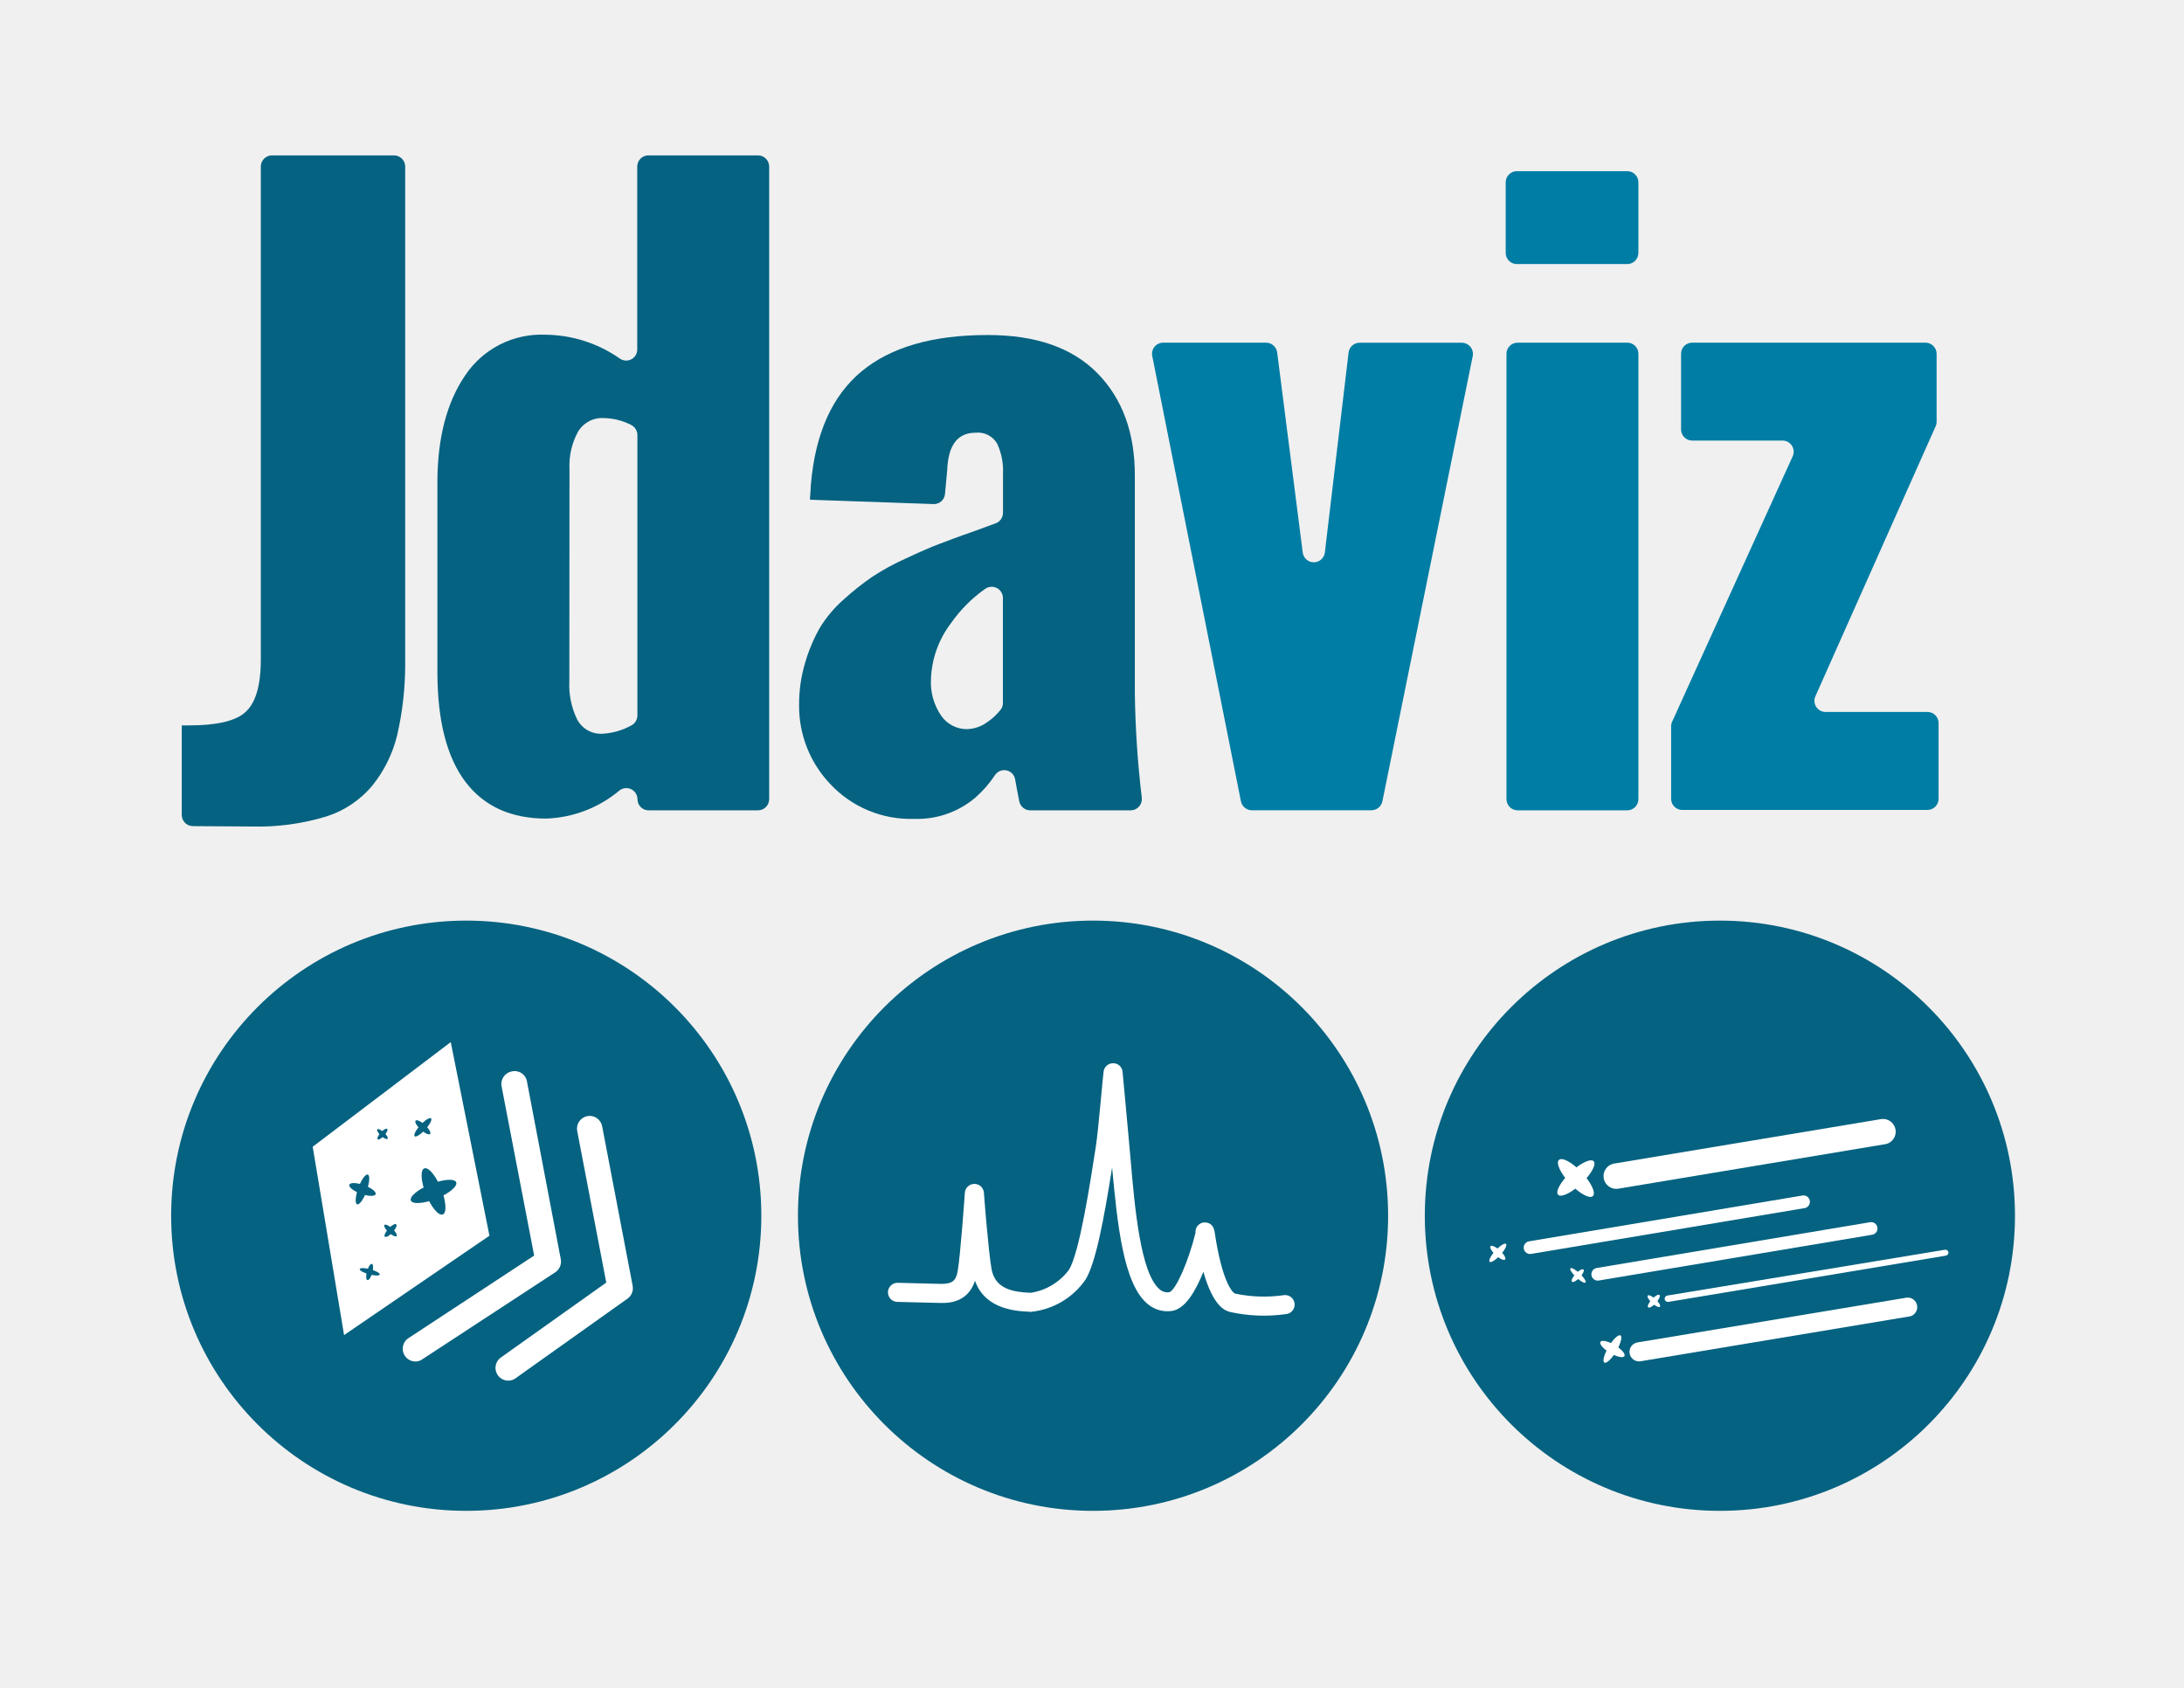
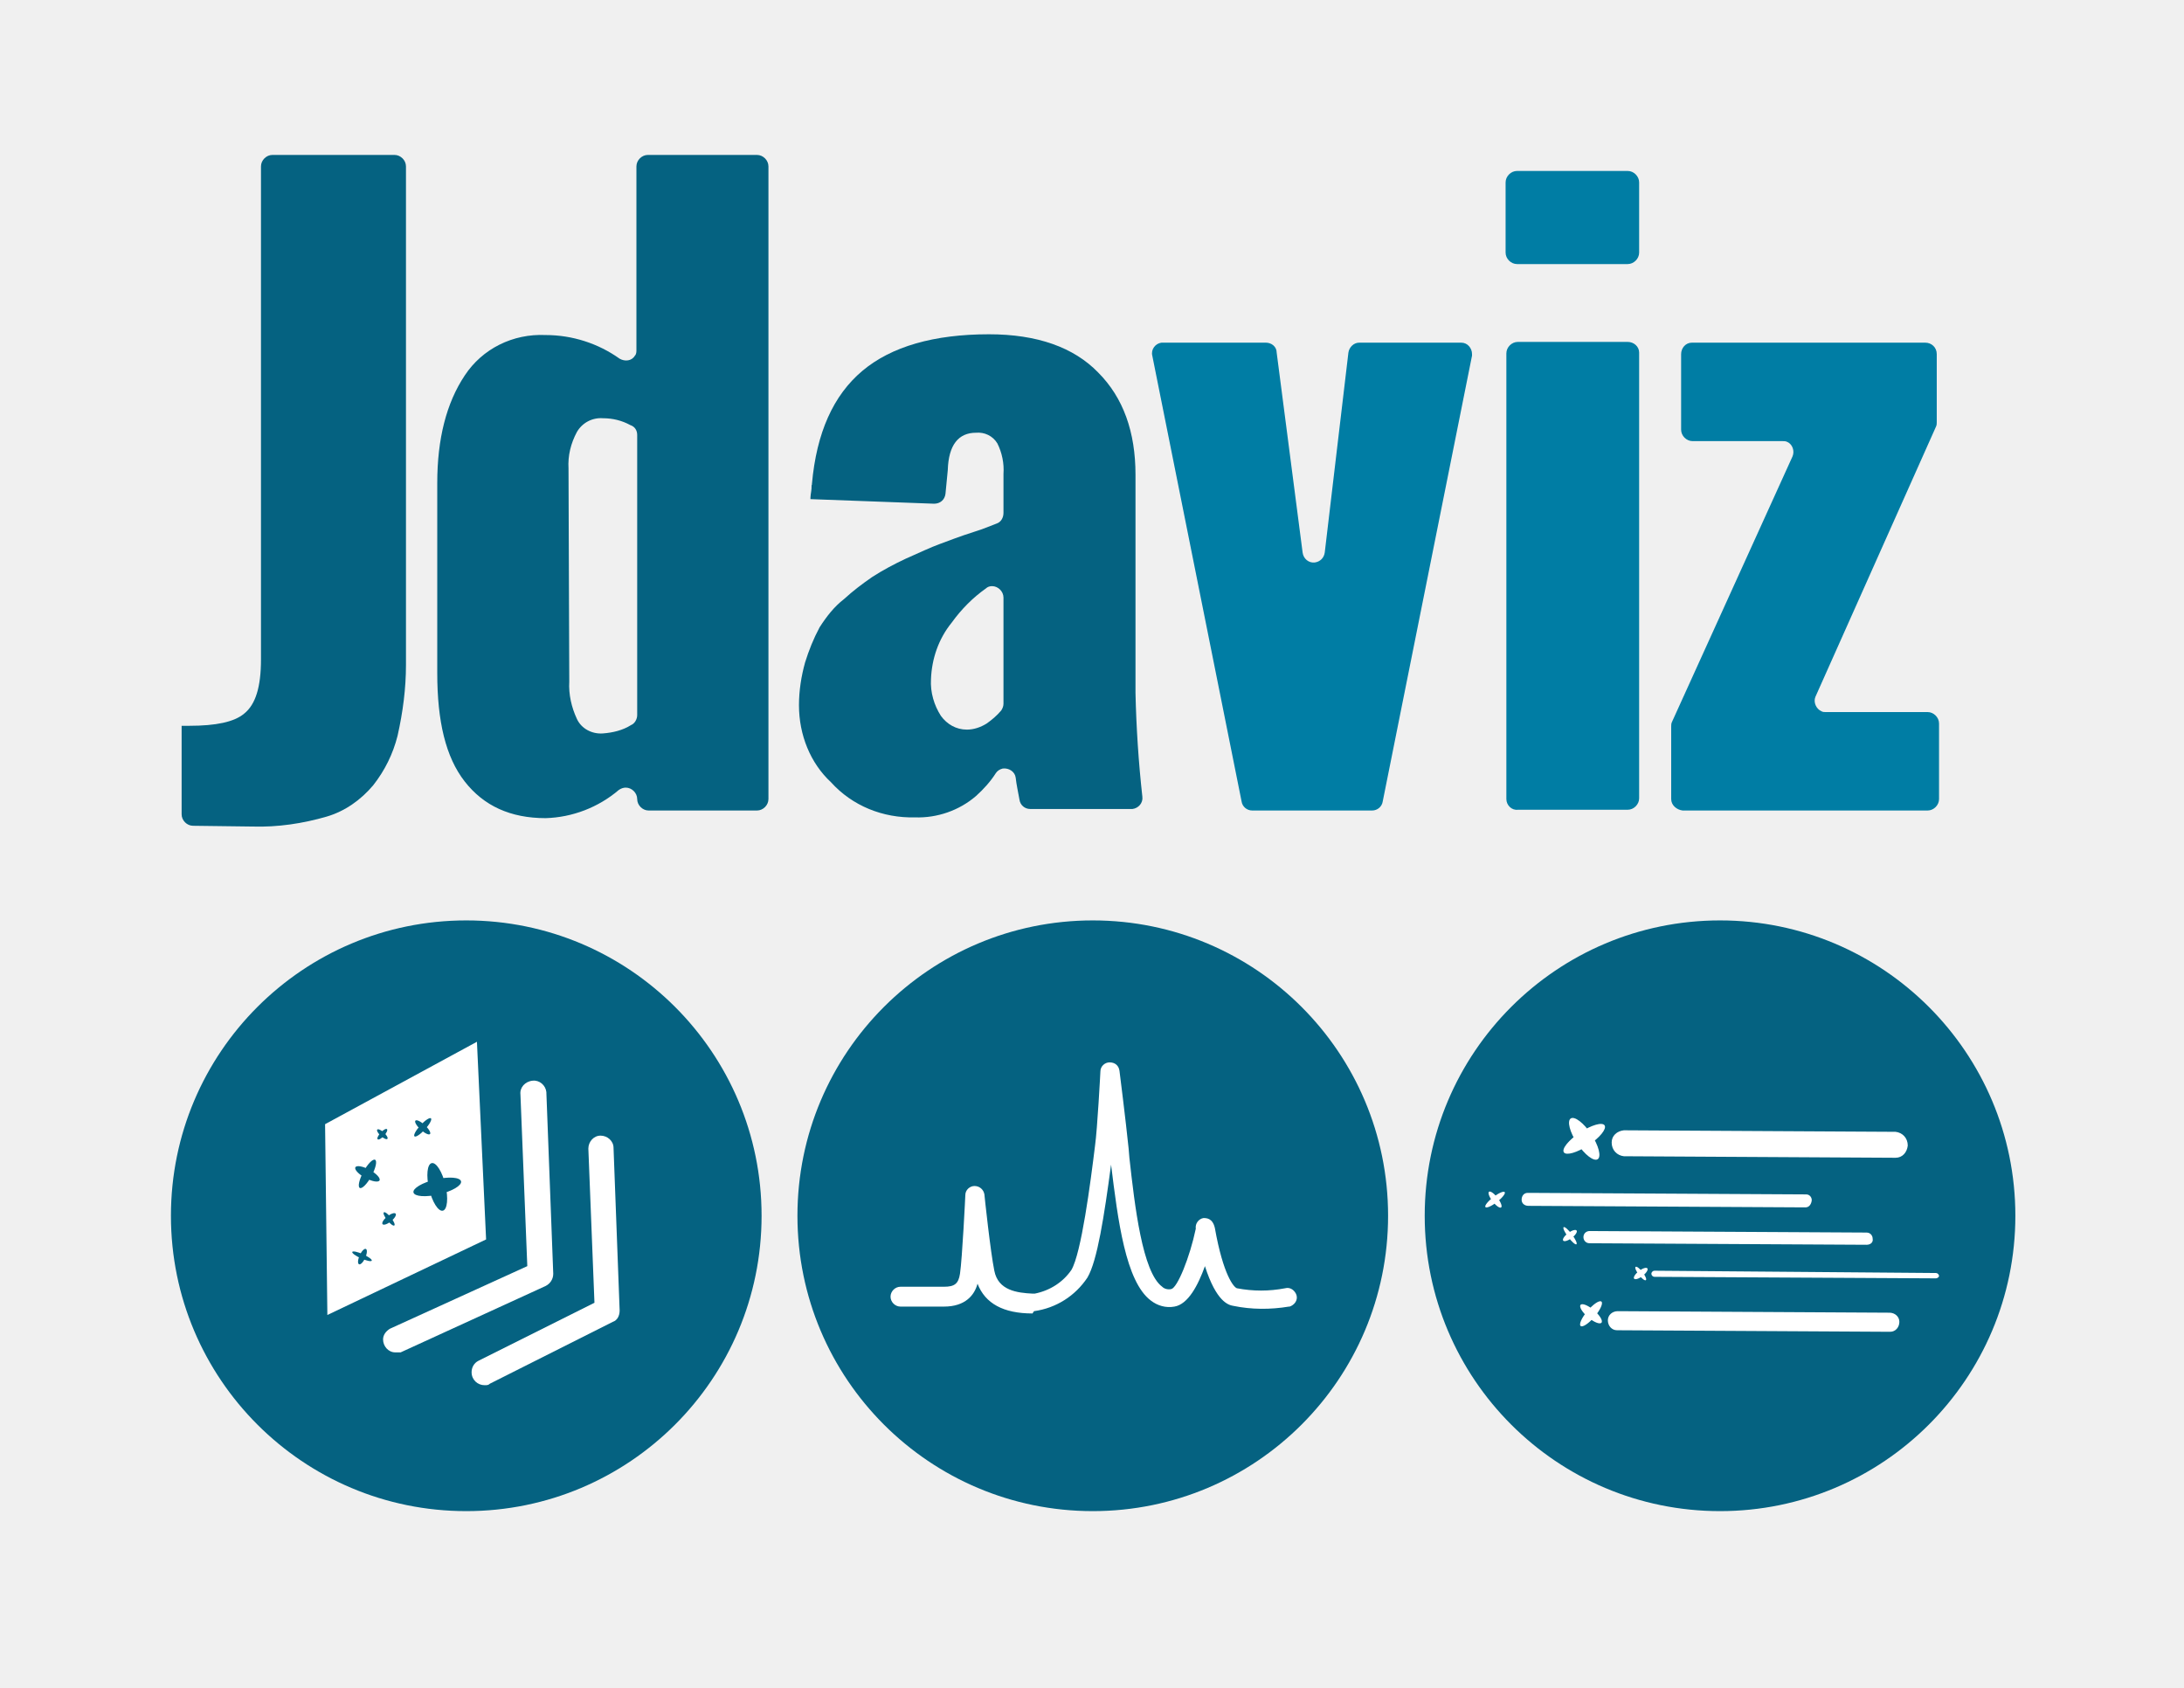
- <svg xmlns="http://www.w3.org/2000/svg" id="Layer_1" data-name="Layer 1" viewBox="0 0 286.21 221.08">
-   <defs>
-     <style>.cls-1{fill:#056281;}.cls-2{fill:#007da4;}.cls-3{fill:#fff;}</style>
-   </defs>
-   <path class="cls-1" d="M25.28,108.25a1.47,1.47,0,0,1-1.46-1.46V95.05h1q5.22,0,7.19-1.61,2.18-1.75,2.17-7.09V21.82a1.47,1.47,0,0,1,1.46-1.46h16a1.47,1.47,0,0,1,1.46,1.46V87.08a41.36,41.36,0,0,1-1.06,9.29,16.82,16.82,0,0,1-3.21,6.52A12.91,12.91,0,0,1,42.71,107a30.68,30.68,0,0,1-9.67,1.3Z" />
-   <path class="cls-1" d="M57.32,88.16V63.27q0-8.75,3.64-14.08a12,12,0,0,1,10.55-5.33A17.25,17.25,0,0,1,81.25,47a1.45,1.45,0,0,0,2.26-1.21V21.82A1.46,1.46,0,0,1,85,20.36H99.34a1.47,1.47,0,0,1,1.46,1.46v82.9a1.47,1.47,0,0,1-1.46,1.46H85a1.46,1.46,0,0,1-1.46-1.46h0a1.46,1.46,0,0,0-2.35-1.15,15.79,15.79,0,0,1-9.61,3.69q-6.93,0-10.58-4.81T57.32,88.16ZM74.61,89.3a10.29,10.29,0,0,0,1,4.92A3.51,3.51,0,0,0,79,96.14a8.81,8.81,0,0,0,3.69-1.06,1.48,1.48,0,0,0,.84-1.33V57a1.51,1.51,0,0,0-.86-1.34,8.16,8.16,0,0,0-3.57-.88,3.66,3.66,0,0,0-3.38,1.84,9.24,9.24,0,0,0-1.09,4.78Z" />
-   <path class="cls-1" d="M104.72,92.45a19,19,0,0,1,.8-5.64,21.32,21.32,0,0,1,1.92-4.55,16.13,16.13,0,0,1,3.16-3.74,35.67,35.67,0,0,1,3.69-2.93,31.33,31.33,0,0,1,4.37-2.39c1.81-.85,3.27-1.49,4.37-1.9s2.6-1,4.48-1.64c1.26-.45,2.25-.82,3-1.1a1.46,1.46,0,0,0,.93-1.36V62.1a8.34,8.34,0,0,0-.78-4,2.92,2.92,0,0,0-2.83-1.4c-2.33,0-3.57,1.62-3.7,4.88l-.29,3.15a1.45,1.45,0,0,1-1.5,1.32l-16.19-.57c0-.11,0-.45.06-1s0-.82.06-.94v-.1q.87-10,6.64-14.78t16.57-4.76q9.41,0,14.33,5t4.91,13.42V90.94a131,131,0,0,0,.91,13.61,1.47,1.47,0,0,1-1.45,1.63H135a1.47,1.47,0,0,1-1.43-1.2c-.21-1.07-.39-2-.54-2.87a1.45,1.45,0,0,0-2.62-.57,15,15,0,0,1-2.62,3,11.78,11.78,0,0,1-8,2.76,14.42,14.42,0,0,1-11-4.58A14.78,14.78,0,0,1,104.72,92.45ZM122,89a7.69,7.69,0,0,0,1.34,4.78,4.07,4.07,0,0,0,3.39,1.76,4.64,4.64,0,0,0,2.55-.85A7.76,7.76,0,0,0,131.13,93a1.43,1.43,0,0,0,.3-.89V78.34a1.47,1.47,0,0,0-2.31-1.19,18.17,18.17,0,0,0-4.46,4.46A12.83,12.83,0,0,0,122,89Z" />
-   <path class="cls-2" d="M152.42,44.9h13.5a1.47,1.47,0,0,1,1.45,1.27l3.35,26.22a1.46,1.46,0,0,0,2.9,0l3.11-26.2a1.46,1.46,0,0,1,1.45-1.28H191.6A1.46,1.46,0,0,1,193,46.65L181.16,105a1.47,1.47,0,0,1-1.43,1.17H164.05a1.47,1.47,0,0,1-1.43-1.18L151,46.64A1.46,1.46,0,0,1,152.42,44.9Z" />
-   <path class="cls-2" d="M197.32,33.14V23.89a1.46,1.46,0,0,1,1.46-1.46h14.47a1.46,1.46,0,0,1,1.46,1.46v9.25a1.46,1.46,0,0,1-1.46,1.46H198.78A1.46,1.46,0,0,1,197.32,33.14Zm.1,71.58V46.35a1.46,1.46,0,0,1,1.46-1.45h14.37a1.45,1.45,0,0,1,1.46,1.45v58.37a1.46,1.46,0,0,1-1.46,1.46H198.88A1.47,1.47,0,0,1,197.42,104.72Z" />
-   <path class="cls-2" d="M219,104.72V95.18a1.42,1.42,0,0,1,.13-.61l15.8-34.78a1.46,1.46,0,0,0-1.33-2.06H221.76a1.46,1.46,0,0,1-1.46-1.46V46.35a1.45,1.45,0,0,1,1.46-1.45h30.57a1.46,1.46,0,0,1,1.46,1.45v8.91a1.38,1.38,0,0,1-.13.6L237.88,91.29a1.46,1.46,0,0,0,1.34,2h13.37a1.46,1.46,0,0,1,1.46,1.46v9.92a1.47,1.47,0,0,1-1.46,1.46H220.47A1.46,1.46,0,0,1,219,104.72Z" />
-   <circle class="cls-1" cx="225.39" cy="159.3" r="38.67" />
-   <path class="cls-3" d="M247.08,149.92,212,155.77a1.67,1.67,0,0,1-.55-3.29l35.12-5.85a1.67,1.67,0,0,1,.55,3.29Z" />
-   <path class="cls-3" d="M245.35,161.79l-35.83,6a.83.83,0,1,1-.28-1.64l35.83-6a.83.83,0,0,1,.28,1.64Z" />
-   <path class="cls-3" d="M236.56,158.29l-35.83,6a.84.84,0,1,1-.27-1.65l35.83-6a.84.84,0,0,1,.27,1.65Z" />
-   <path class="cls-3" d="M255,164.53l-36.36,6.06a.42.42,0,0,1-.14-.83l36.37-6a.42.42,0,0,1,.48.34A.43.43,0,0,1,255,164.53Z" />
-   <path class="cls-3" d="M250.08,172.52,215,178.37a1.25,1.25,0,0,1-.41-2.47l35.12-5.84a1.25,1.25,0,1,1,.41,2.46Z" />
-   <ellipse class="cls-3" cx="211.66" cy="177.65" rx="2.07" ry="0.58" transform="matrix(0.51, -0.86, 0.86, 0.51, -49.42, 268.19)" />
-   <ellipse class="cls-3" cx="211.66" cy="177.65" rx="0.6" ry="1.83" transform="matrix(0.51, -0.86, 0.86, 0.51, -49.42, 268.19)" />
-   <ellipse class="cls-3" cx="206.52" cy="154.36" rx="3.2" ry="1.02" transform="translate(-49.67 183.43) rotate(-43.25)" />
-   <ellipse class="cls-3" cx="206.52" cy="154.36" rx="1.06" ry="3.25" transform="translate(-49.67 183.43) rotate(-43.25)" />
-   <ellipse class="cls-3" cx="206.79" cy="167.14" rx="0.34" ry="1.36" transform="translate(-56.68 202.9) rotate(-46.68)" />
-   <ellipse class="cls-3" cx="206.76" cy="167.16" rx="1.1" ry="0.36" transform="translate(-56.71 202.89) rotate(-46.68)" />
-   <ellipse class="cls-3" cx="196.29" cy="164.15" rx="0.41" ry="1.29" transform="translate(-57.37 197.81) rotate(-47.46)" />
-   <ellipse class="cls-3" cx="196.29" cy="164.15" rx="1.59" ry="0.43" transform="translate(-57.37 197.81) rotate(-47.46)" />
-   <ellipse class="cls-3" cx="216.73" cy="170.48" rx="0.34" ry="1.08" transform="translate(-55.41 214.92) rotate(-47.46)" />
-   <ellipse class="cls-3" cx="216.73" cy="170.48" rx="1.1" ry="0.36" transform="translate(-55.41 214.92) rotate(-47.46)" />
-   <circle class="cls-1" cx="143.24" cy="159.3" r="38.67" />
-   <path class="cls-3" d="M134.83,171.87c-3.78-.1-6.15-1.46-7.06-4.05-.49,1.52-1.69,3-4.5,2.91l-5.69-.14a1.25,1.25,0,0,1,.07-2.5l5.68.14c1.41,0,1.94-.36,2.17-1.65.36-2,.94-10.21.94-10.29a1.25,1.25,0,0,1,1.25-1.16,1.24,1.24,0,0,1,1.25,1.16c0,.07.58,7.65,1,10,.47,2.63,2.87,3,4.94,3.1h.27a7.7,7.7,0,0,0,4.93-3c1.37-2.16,2.78-11.32,3.54-16.24.32-2.05.95-9.61,1-9.68a1.24,1.24,0,0,1,1.24-1.15,1.22,1.22,0,0,1,1.25,1.13s.6,6.34.94,10.21l.11,1.25c.55,6.33,1.3,15,3.84,17.06a1.54,1.54,0,0,0,1.23.35c.84-.22,2.51-4,3.44-7.78a1.23,1.23,0,0,1,1.1-1.36c.37,0,1.23,0,1.42,1.33.92,6.23,2.27,7.9,2.7,8a18.25,18.25,0,0,0,6.27.21,1.25,1.25,0,1,1,.36,2.47,20.42,20.42,0,0,1-7.28-.27c-.62-.16-2.22-.6-3.54-5.28-1,2.51-2.38,4.91-4.16,5.14a4,4,0,0,1-3.11-.89c-3.24-2.61-4-10.59-4.69-17.9-1.06,6.7-2.15,12.58-3.51,14.72a9.89,9.89,0,0,1-7.11,4.18h-.25Z" />
-   <circle class="cls-1" cx="61.1" cy="159.3" r="38.67" />
-   <polygon class="cls-3" points="64.14 161.92 45.09 174.94 40.98 150.26 59.07 136.55 64.14 161.92" />
-   <ellipse class="cls-1" cx="47.5" cy="155.86" rx="2.07" ry="0.58" transform="translate(-115.23 147.67) rotate(-70.17)" />
-   <ellipse class="cls-1" cx="47.5" cy="155.86" rx="0.6" ry="1.83" transform="translate(-115.23 147.67) rotate(-70.17)" />
-   <ellipse class="cls-1" cx="56.81" cy="156.12" rx="3.2" ry="1.02" transform="translate(-54.17 32.49) rotate(-21.92)" />
-   <ellipse class="cls-1" cx="56.81" cy="156.12" rx="1.06" ry="3.25" transform="translate(-54.17 32.49) rotate(-21.92)" />
-   <ellipse class="cls-1" cx="48.46" cy="166.66" rx="0.34" ry="1.36" transform="translate(-125.09 169.08) rotate(-74.59)" />
-   <ellipse class="cls-1" cx="48.45" cy="166.69" rx="1.1" ry="0.36" transform="translate(-125.13 169.09) rotate(-74.59)" />
-   <ellipse class="cls-1" cx="55.42" cy="147.71" rx="0.41" ry="1.29" transform="translate(-90.89 88.68) rotate(-47.46)" />
-   <ellipse class="cls-1" cx="55.42" cy="147.71" rx="1.59" ry="0.43" transform="translate(-90.89 88.68) rotate(-47.46)" />
-   <ellipse class="cls-1" cx="50.12" cy="148.59" rx="0.29" ry="0.91" transform="translate(-93.25 85.07) rotate(-47.46)" />
-   <ellipse class="cls-1" cx="50.12" cy="148.59" rx="0.92" ry="0.3" transform="translate(-93.25 85.07) rotate(-47.46)" />
-   <ellipse class="cls-1" cx="51.18" cy="161.23" rx="0.34" ry="1.08" transform="translate(-102.22 89.94) rotate(-47.46)" />
-   <ellipse class="cls-1" cx="51.18" cy="161.23" rx="1.1" ry="0.36" transform="translate(-102.22 89.94) rotate(-47.46)" />
-   <path class="cls-3" d="M54.64,178.39a1.67,1.67,0,0,1-1.19-3L70,164.52l-4.26-22.13a1.67,1.67,0,0,1,1.32-2,1.64,1.64,0,0,1,2,1.33L73.49,165a1.67,1.67,0,0,1-.72,1.71l-17.5,11.45A1.49,1.49,0,0,1,54.64,178.39Z" />
-   <path class="cls-3" d="M66.86,180.89a1.67,1.67,0,0,1-1.24-3l13.83-9.83-3.81-19.87A1.67,1.67,0,0,1,77,146.24h0a1.67,1.67,0,0,1,1.91,1.33l4,20.92a1.67,1.67,0,0,1-.67,1.67L67.56,180.6A1.59,1.59,0,0,1,66.86,180.89Z" />
+ <svg xmlns="http://www.w3.org/2000/svg" version="1.1" id="Layer_1" x="0px" y="0px" viewBox="0 0 286.2 221.1" style="enable-background:new 0 0 286.2 221.1;" xml:space="preserve">
+   <style type="text/css">
+ 	.st0{fill:#056281;}
+ 	.st1{fill:#007DA4;}
+ 	.st2{fill:#FFFFFF;}
+ </style>
+   <path class="st0" d="M25.3,108.2c-0.8,0-1.5-0.7-1.5-1.5V95.1h1c3.5,0,5.9-0.5,7.2-1.6c1.5-1.2,2.2-3.5,2.2-7.1V21.8  c0-0.8,0.7-1.5,1.5-1.5h16c0.8,0,1.5,0.7,1.5,1.5v65.3c0,3.1-0.4,6.2-1.1,9.3c-0.6,2.4-1.7,4.6-3.2,6.5c-1.6,1.9-3.7,3.4-6.1,4.1  c-3.1,0.9-6.4,1.4-9.7,1.3L25.3,108.2z" />
+   <path class="st0" d="M57.3,88.2V63.3c0-5.8,1.2-10.5,3.6-14.1c2.3-3.5,6.3-5.5,10.6-5.3c3.5,0,6.9,1.1,9.7,3.1  c0.7,0.4,1.6,0.3,2-0.4c0.2-0.2,0.2-0.5,0.2-0.8v-24c0-0.8,0.7-1.5,1.5-1.5c0,0,0,0,0,0h14.3c0.8,0,1.5,0.7,1.5,1.5v82.9  c0,0.8-0.7,1.5-1.5,1.5H85c-0.8,0-1.5-0.7-1.5-1.5l0,0c0-0.8-0.7-1.5-1.5-1.5c-0.3,0-0.6,0.1-0.9,0.3c-2.7,2.3-6.1,3.6-9.6,3.7  c-4.6,0-8.1-1.6-10.6-4.8S57.3,94.5,57.3,88.2z M74.6,89.3c-0.1,1.7,0.3,3.4,1,4.9c0.6,1.3,2,2,3.4,1.9c1.3-0.1,2.6-0.4,3.7-1.1  c0.5-0.2,0.8-0.8,0.8-1.3V57c0-0.6-0.3-1.1-0.9-1.3c-1.1-0.6-2.3-0.9-3.6-0.9c-1.4-0.1-2.7,0.6-3.4,1.8c-0.8,1.5-1.2,3.1-1.1,4.8  L74.6,89.3z" />
+   <path class="st0" d="M104.7,92.4c0-1.9,0.3-3.8,0.8-5.6c0.5-1.6,1.1-3.1,1.9-4.6c0.9-1.4,1.9-2.7,3.2-3.7c1.2-1.1,2.4-2,3.7-2.9  c1.4-0.9,2.9-1.7,4.4-2.4c1.8-0.8,3.3-1.5,4.4-1.9s2.6-1,4.5-1.6c1.3-0.4,2.2-0.8,3-1.1c0.6-0.2,0.9-0.8,0.9-1.4v-5.1  c0.1-1.4-0.2-2.8-0.8-4c-0.6-1-1.7-1.5-2.8-1.4c-2.3,0-3.6,1.6-3.7,4.9l-0.3,3.1c-0.1,0.8-0.7,1.3-1.5,1.3l-16.2-0.6  c0-0.1,0-0.4,0.1-1s0-0.8,0.1-0.9v-0.1c0.6-6.7,2.8-11.6,6.6-14.8c3.8-3.2,9.4-4.8,16.6-4.8c6.3,0,11.1,1.7,14.3,5  c3.3,3.3,4.9,7.8,4.9,13.4v28.6c0.1,4.5,0.4,9.1,0.9,13.6c0.1,0.8-0.5,1.5-1.3,1.6c0,0-0.1,0-0.1,0H135c-0.7,0-1.3-0.5-1.4-1.2  c-0.2-1.1-0.4-2-0.5-2.9c-0.1-0.8-0.9-1.3-1.7-1.2c-0.4,0.1-0.7,0.3-0.9,0.6c-0.7,1.1-1.6,2.1-2.6,3c-2.2,1.9-5.1,2.9-8,2.8  c-4.2,0.1-8.2-1.5-11-4.6C106.2,100,104.7,96.3,104.7,92.4z M122,89c-0.1,1.7,0.4,3.4,1.3,4.8c0.8,1.1,2,1.8,3.4,1.8  c0.9,0,1.8-0.3,2.6-0.8c0.7-0.5,1.3-1,1.9-1.7c0.2-0.3,0.3-0.6,0.3-0.9V78.3c0-0.8-0.7-1.5-1.5-1.5c-0.3,0-0.6,0.1-0.8,0.3  c-1.7,1.2-3.2,2.7-4.5,4.5C123,83.7,122.1,86.3,122,89z" />
+   <path class="st1" d="M152.4,44.9h13.5c0.7,0,1.4,0.5,1.4,1.3l3.4,26.2c0.1,0.8,0.8,1.4,1.6,1.3c0.7-0.1,1.2-0.6,1.3-1.3l3.1-26.2  c0.1-0.7,0.7-1.3,1.4-1.3h13.4c0.8,0,1.4,0.7,1.4,1.5c0,0.1,0,0.2,0,0.2L181.2,105c-0.1,0.7-0.7,1.2-1.4,1.2h-15.7  c-0.7,0-1.3-0.5-1.4-1.2L151,46.6c-0.2-0.8,0.4-1.6,1.2-1.7C152.2,44.9,152.3,44.9,152.4,44.9z" />
+   <path class="st1" d="M197.3,33.1v-9.2c0-0.8,0.7-1.5,1.5-1.5l0,0h14.5c0.8,0,1.5,0.7,1.5,1.5c0,0,0,0,0,0v9.2c0,0.8-0.7,1.5-1.5,1.5  l0,0h-14.5C198,34.6,197.3,33.9,197.3,33.1z M197.4,104.7V46.3c0-0.8,0.7-1.5,1.5-1.5h14.4c0.8,0,1.5,0.6,1.5,1.4c0,0,0,0,0,0v58.4  c0,0.8-0.7,1.5-1.5,1.5l0,0h-14.4C198.1,106.2,197.4,105.5,197.4,104.7L197.4,104.7z" />
+   <path class="st1" d="M219,104.7v-9.5c0-0.2,0-0.4,0.1-0.6l15.8-34.8c0.3-0.7,0-1.6-0.7-1.9c-0.2-0.1-0.4-0.1-0.6-0.1h-11.8  c-0.8,0-1.5-0.7-1.5-1.5v0v-9.9c0-0.8,0.6-1.5,1.4-1.5c0,0,0,0,0,0h30.6c0.8,0,1.5,0.6,1.5,1.5v8.9c0,0.2,0,0.4-0.1,0.6l-15.8,35.4  c-0.3,0.7,0.1,1.6,0.8,1.9c0.2,0.1,0.3,0.1,0.5,0.1h13.4c0.8,0,1.5,0.7,1.5,1.5c0,0,0,0,0,0v9.9c0,0.8-0.7,1.5-1.5,1.5h-32.1  C219.7,106.1,219,105.5,219,104.7z" />
+   <circle class="st0" cx="225.4" cy="159.3" r="38.7" />
+   <path class="st2" d="M248.4,151.7l-35.6-0.2c-0.9-0.1-1.6-0.8-1.6-1.8c0-0.9,0.7-1.5,1.6-1.6l35.6,0.2c0.9,0.1,1.6,0.8,1.6,1.8  C249.9,151,249.3,151.7,248.4,151.7L248.4,151.7z" />
+   <path class="st2" d="M244.6,163.1l-36.3-0.2c-0.5,0-0.8-0.4-0.8-0.8c0-0.5,0.4-0.8,0.8-0.8l36.3,0.2c0.5,0,0.8,0.4,0.8,0.8  C245.5,162.8,245.1,163.1,244.6,163.1L244.6,163.1z" />
+   <path class="st2" d="M236.6,158.2l-36.3-0.2c-0.5,0-0.9-0.3-0.9-0.8c0-0.5,0.3-0.9,0.8-0.9c0.1,0,0.1,0,0.2,0l36.3,0.2  c0.5,0,0.8,0.5,0.7,0.9C237.3,157.9,237,158.2,236.6,158.2z" />
+   <path class="st2" d="M253.7,167.5l-36.9-0.2c-0.2,0-0.4-0.2-0.4-0.4c0-0.2,0.2-0.4,0.4-0.4l36.9,0.3c0.2,0,0.4,0.2,0.4,0.4  C254.1,167.3,253.9,167.5,253.7,167.5z" />
+   <path class="st2" d="M247.5,174.5l-35.6-0.2c-0.7,0-1.2-0.6-1.2-1.3s0.6-1.2,1.3-1.2l35.6,0.2c0.7,0,1.3,0.5,1.3,1.2  c0,0.7-0.5,1.3-1.2,1.3C247.6,174.5,247.6,174.5,247.5,174.5L247.5,174.5z" />
+   <ellipse transform="matrix(0.6486 -0.7611 0.7611 0.6486 -57.7242 219.2078)" class="st2" cx="208.5" cy="172.1" rx="2.1" ry="0.6" />
+   <ellipse transform="matrix(0.6486 -0.7611 0.7611 0.6486 -57.7242 219.2078)" class="st2" cx="208.5" cy="172.1" rx="0.6" ry="1.8" />
+   <ellipse transform="matrix(0.8341 -0.5517 0.5517 0.8341 -47.8704 139.3045)" class="st2" cx="207.6" cy="149.2" rx="3.2" ry="1" />
+   <ellipse transform="matrix(0.8341 -0.5517 0.5517 0.8341 -47.8704 139.3045)" class="st2" cx="207.6" cy="149.2" rx="1.1" ry="3.2" />
+   <ellipse transform="matrix(0.7996 -0.6006 0.6006 0.7996 -55.9701 156.0015)" class="st2" cx="205.7" cy="161.9" rx="0.3" ry="1.4" />
+   <ellipse transform="matrix(0.7996 -0.6006 0.6006 0.7996 -55.9896 155.9814)" class="st2" cx="205.7" cy="161.9" rx="1.1" ry="0.4" />
+   <ellipse transform="matrix(0.7913 -0.6114 0.6114 0.7913 -55.2087 152.5623)" class="st2" cx="195.9" cy="157.2" rx="0.4" ry="1.3" />
+   <ellipse transform="matrix(0.7913 -0.6114 0.6114 0.7913 -55.2087 152.5623)" class="st2" cx="195.9" cy="157.2" rx="1.6" ry="0.4" />
+   <ellipse transform="matrix(0.7913 -0.6114 0.6114 0.7913 -57.163 166.2494)" class="st2" cx="215" cy="166.9" rx="0.3" ry="1.1" />
+   <ellipse transform="matrix(0.7913 -0.6114 0.6114 0.7913 -57.163 166.2494)" class="st2" cx="215" cy="166.9" rx="1.1" ry="0.4" />
+   <circle class="st0" cx="143.2" cy="159.3" r="38.7" />
+   <path class="st2" d="M135.3,172.1c-3.8,0-6.2-1.3-7.2-3.9c-0.4,1.5-1.6,3-4.4,3l-5.7,0c-0.7,0-1.3-0.6-1.3-1.3  c0-0.7,0.6-1.3,1.3-1.3l5.7,0c1.4,0,1.9-0.4,2.1-1.7c0.3-2,0.7-10.2,0.7-10.3c0-0.7,0.6-1.2,1.2-1.2c0.7,0,1.2,0.5,1.3,1.1  c0,0.1,0.8,7.6,1.3,10c0.5,2.6,3,2.9,5,3l0.3,0c2-0.4,3.7-1.5,4.8-3.1c1.3-2.2,2.5-11.4,3.1-16.3c0.3-2.1,0.7-9.6,0.7-9.7  c0-0.7,0.6-1.2,1.2-1.2c0.7,0,1.2,0.4,1.3,1.1c0,0,0.8,6.3,1.2,10.2l0.1,1.2c0.7,6.3,1.7,15,4.3,16.9c0.3,0.3,0.8,0.4,1.2,0.3  c0.8-0.2,2.4-4.1,3.2-7.9c-0.1-0.7,0.4-1.3,1-1.4c0,0,0,0,0,0c0.4,0,1.2,0,1.5,1.3c1.1,6.2,2.5,7.8,2.9,7.9c2.1,0.4,4.2,0.4,6.3,0  c0.7-0.2,1.3,0.3,1.5,0.9c0.2,0.7-0.3,1.3-0.9,1.5c0,0-0.1,0-0.1,0c-2.4,0.4-4.9,0.4-7.3-0.1c-0.6-0.1-2.2-0.5-3.7-5.2  c-0.9,2.5-2.2,5-4,5.3c-1.1,0.2-2.2-0.1-3.1-0.8c-3.3-2.5-4.3-10.5-5.2-17.8c-0.9,6.7-1.8,12.6-3.1,14.8c-1.6,2.4-4.1,4-7,4.4  L135.3,172.1L135.3,172.1z" />
+   <circle class="st0" cx="61.1" cy="159.3" r="38.7" />
+   <polygon class="st2" points="63.7,162.4 42.9,172.3 42.6,147.3 62.5,136.5 " />
+   <ellipse transform="matrix(0.4779 -0.8784 0.8784 0.4779 -109.9799 122.6465)" class="st0" cx="48.2" cy="153.8" rx="2.1" ry="0.6" />
+   <ellipse transform="matrix(0.4779 -0.8784 0.8784 0.4779 -109.9799 122.6465)" class="st0" cx="48.2" cy="153.8" rx="0.6" ry="1.8" />
+   <ellipse transform="matrix(0.9736 -0.2284 0.2284 0.9736 -34.003 17.2096)" class="st0" cx="57.3" cy="155.5" rx="3.2" ry="1" />
+   <ellipse transform="matrix(0.9736 -0.2284 0.2284 0.9736 -34.003 17.2096)" class="st0" cx="57.3" cy="155.5" rx="1.1" ry="3.2" />
+   <ellipse transform="matrix(0.4087 -0.9126 0.9126 0.4087 -122.187 140.6872)" class="st0" cx="47.5" cy="164.6" rx="0.3" ry="1.4" />
+   <ellipse transform="matrix(0.4087 -0.9126 0.9126 0.4087 -122.2206 140.6859)" class="st0" cx="47.5" cy="164.7" rx="1.1" ry="0.4" />
+   <ellipse transform="matrix(0.6761 -0.7368 0.7368 0.6761 -90.8882 88.6726)" class="st0" cx="55.4" cy="147.7" rx="0.4" ry="1.3" />
+   <ellipse transform="matrix(0.6761 -0.7368 0.7368 0.6761 -90.8882 88.6726)" class="st0" cx="55.4" cy="147.7" rx="1.6" ry="0.4" />
+   <ellipse transform="matrix(0.6761 -0.7368 0.7368 0.6761 -93.259 85.0595)" class="st0" cx="50.1" cy="148.6" rx="0.3" ry="0.9" />
+   <ellipse transform="matrix(0.6761 -0.7368 0.7368 0.6761 -93.259 85.0595)" class="st0" cx="50.1" cy="148.6" rx="0.9" ry="0.3" />
+   <ellipse transform="matrix(0.78 -0.6258 0.6258 0.78 -88.7321 67.0614)" class="st0" cx="51" cy="159.7" rx="0.3" ry="1.1" />
+   <ellipse transform="matrix(0.78 -0.6258 0.6258 0.78 -88.7321 67.0614)" class="st0" cx="51" cy="159.7" rx="1.1" ry="0.4" />
+   <path class="st2" d="M51.8,177.2c-0.9,0-1.6-0.8-1.6-1.7c0-0.6,0.4-1.1,0.9-1.4l18-8.2l-0.9-22.5c-0.1-0.9,0.6-1.7,1.6-1.8  c0,0,0,0,0,0c0.9-0.1,1.7,0.6,1.8,1.5c0,0,0,0.1,0,0.1l0.9,23.7c0,0.7-0.4,1.3-1,1.6l-19,8.7C52.3,177.2,52,177.2,51.8,177.2z" />
+   <path class="st2" d="M63.5,181.5c-0.9,0-1.7-0.7-1.7-1.7c0-0.6,0.3-1.2,0.9-1.5l15.2-7.6l-0.8-20.2c0-0.9,0.7-1.7,1.6-1.7  c0,0,0,0,0,0l0,0c0.9,0,1.7,0.7,1.7,1.6l0.8,21.3c0,0.7-0.3,1.3-0.9,1.5l-16.1,8.1C64,181.5,63.8,181.5,63.5,181.5z" />
</svg>
